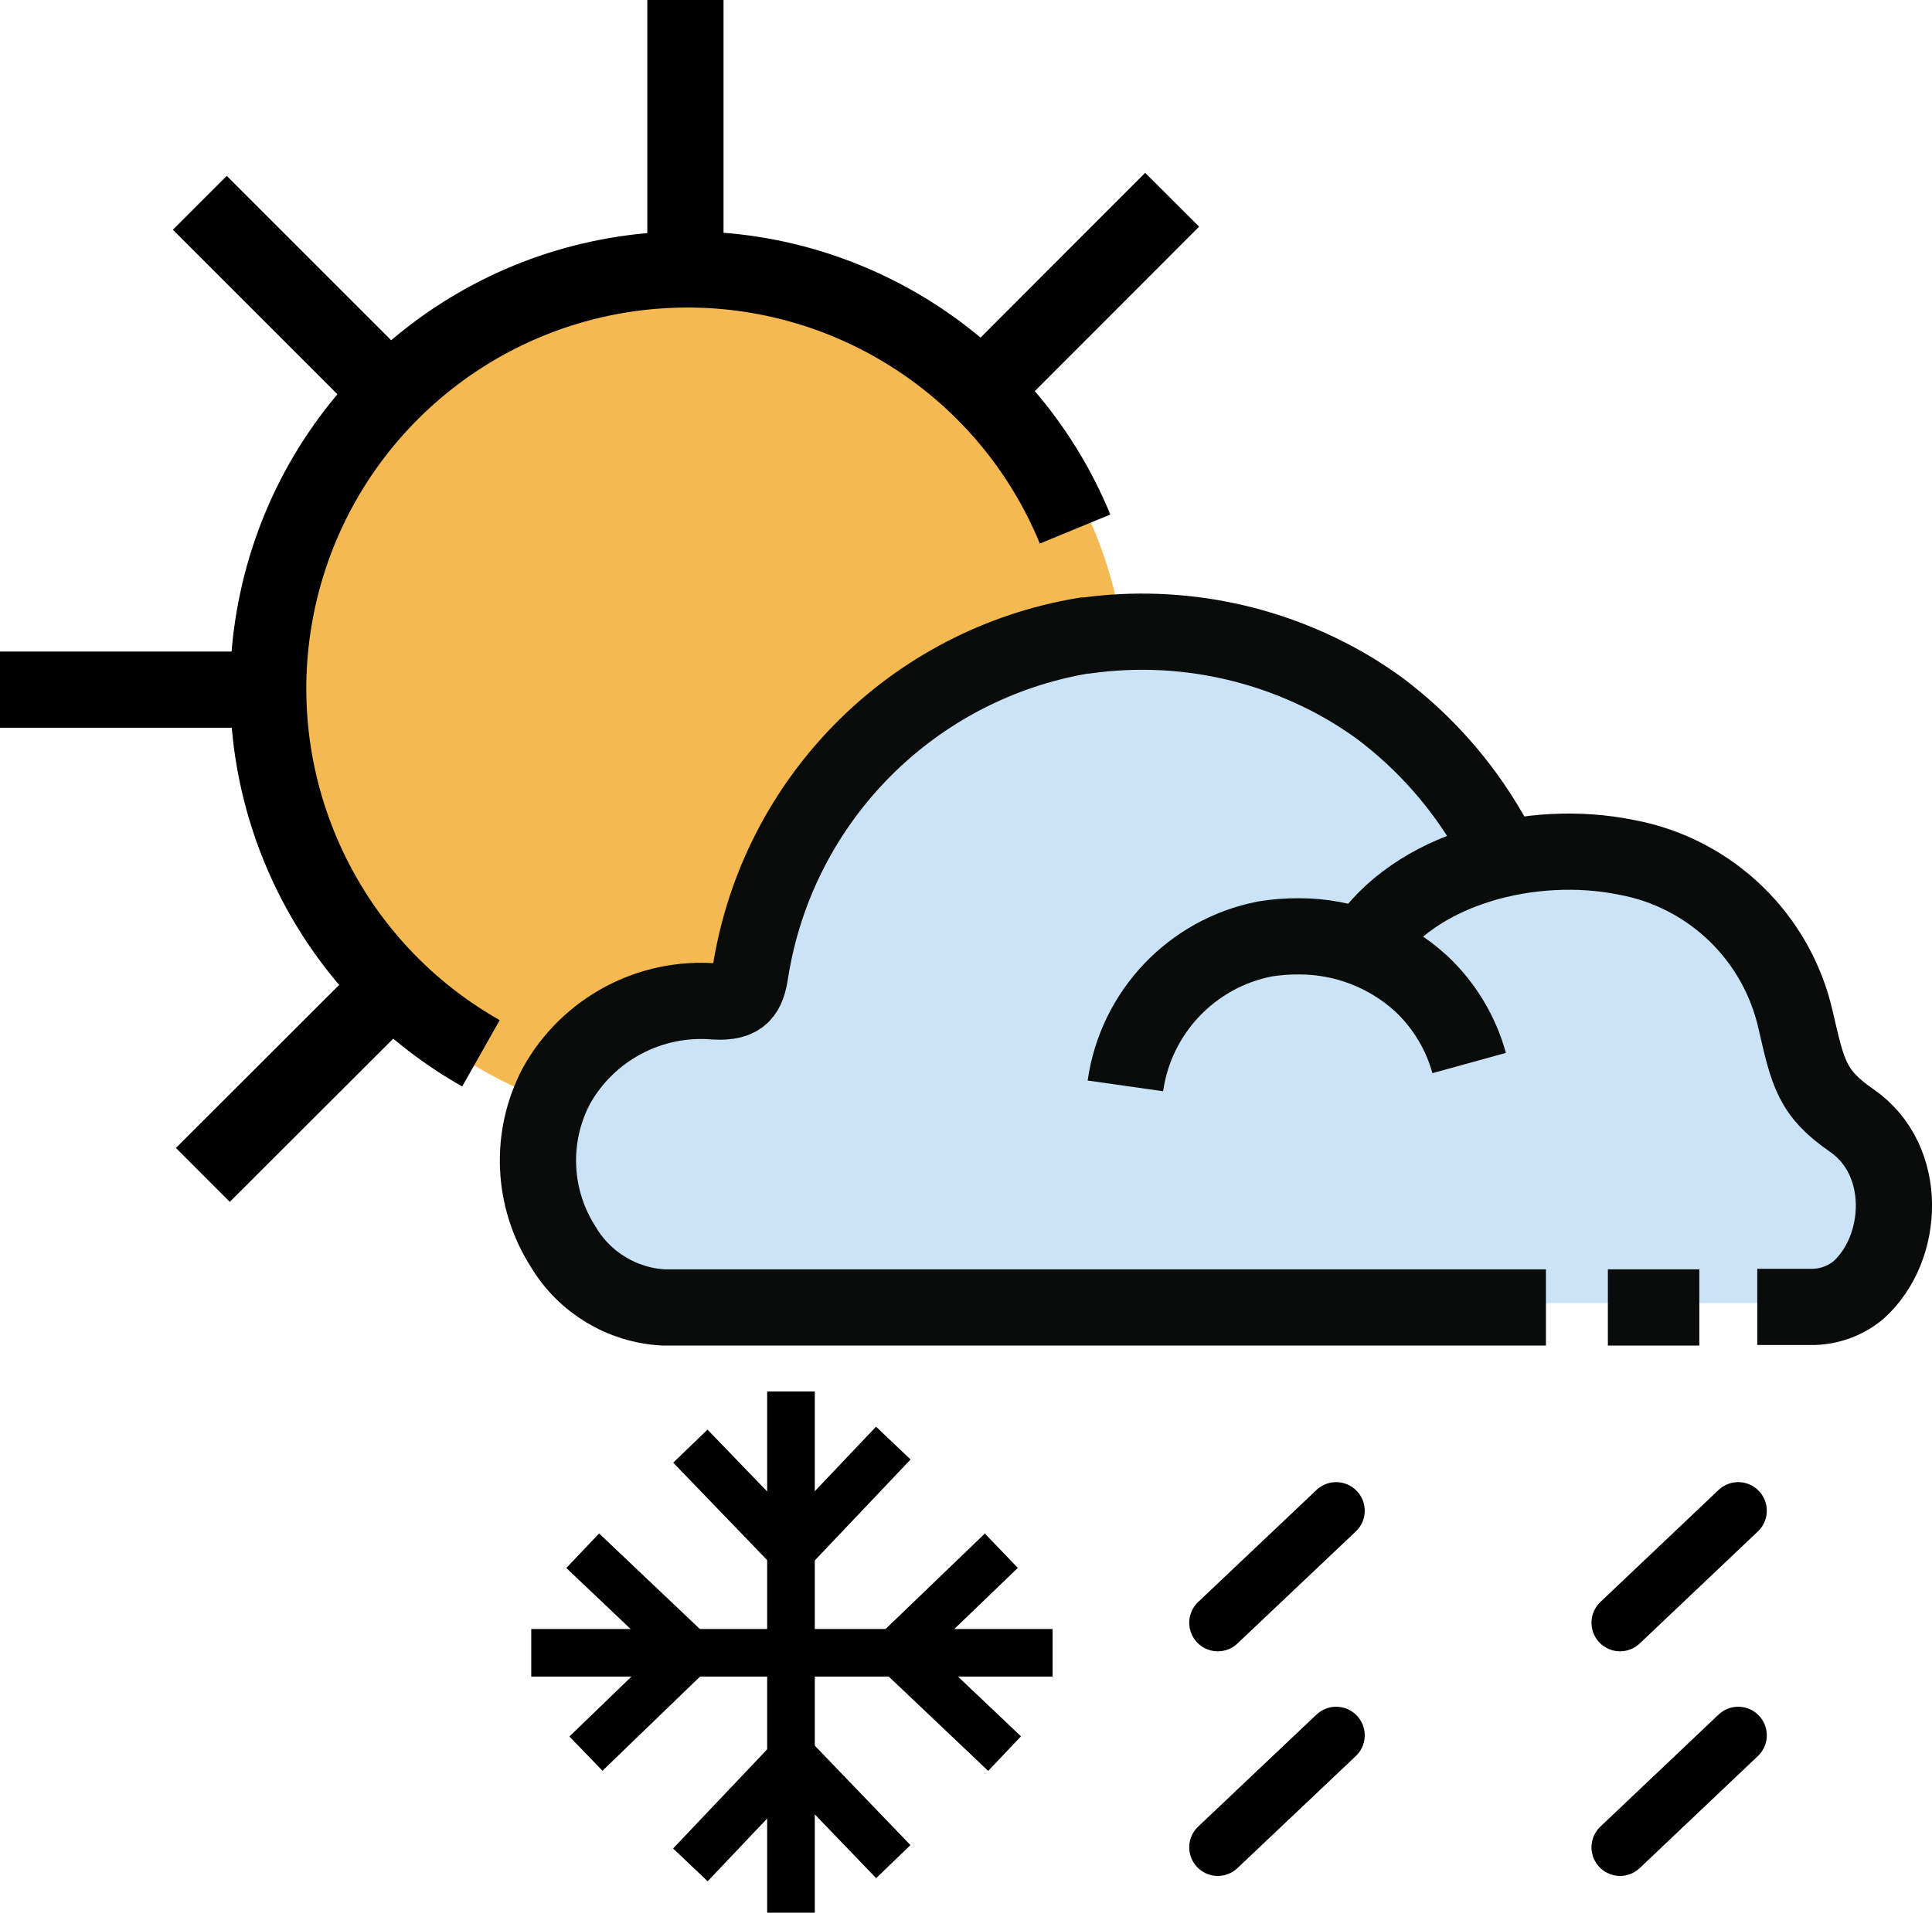
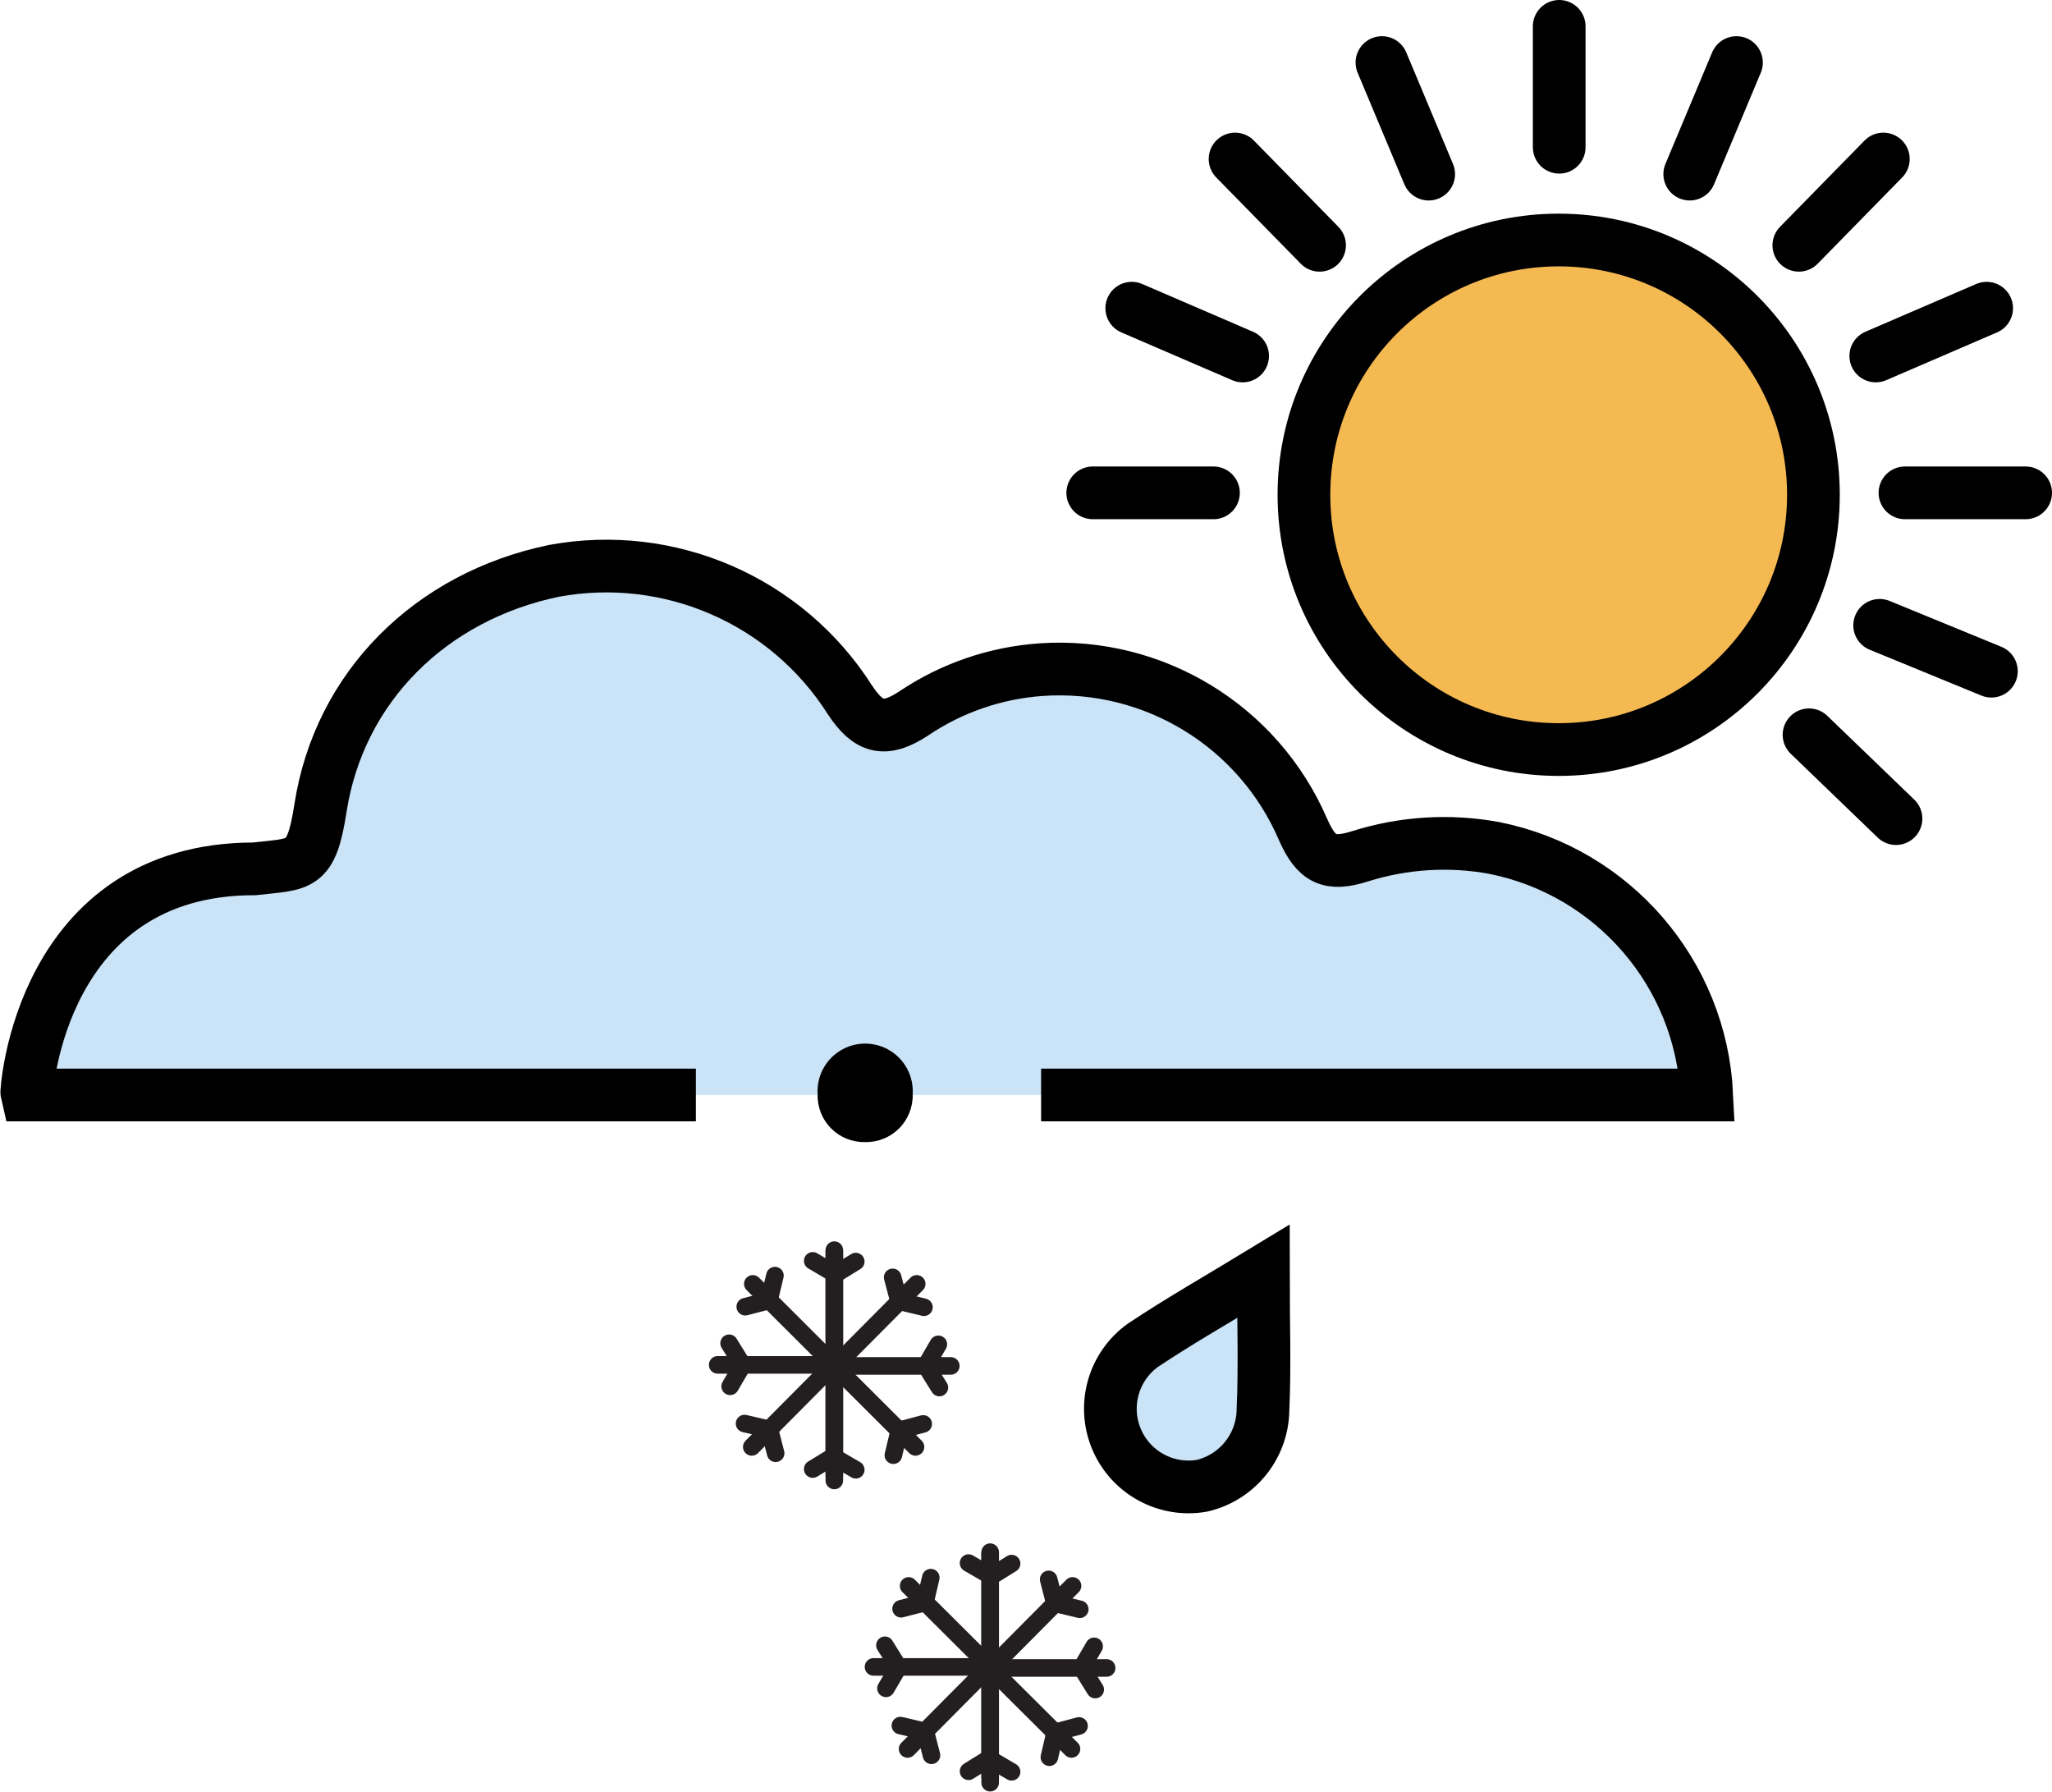
- <svg xmlns="http://www.w3.org/2000/svg" viewBox="0 0 101.39 100.4">
+ <svg xmlns="http://www.w3.org/2000/svg" viewBox="0 0 116.8 101.96">
  <defs>
-     <style>.cls-1{fill:#f5b952;}.cls-2{fill:#cae3f6;}.cls-3,.cls-4,.cls-5,.cls-6,.cls-7{fill:none;stroke-miterlimit:10;}.cls-3,.cls-4,.cls-5,.cls-6{stroke:#000;}.cls-3{stroke-width:2.5px;}.cls-4{stroke-linecap:round;stroke-width:3px;}.cls-5,.cls-6,.cls-7{stroke-width:4px;}.cls-6{stroke-linecap:square;}.cls-7{stroke:#0a0b0b;}</style>
+     <style>.cls-1{fill:#cae3f6;}.cls-2{fill:#f5b952;}.cls-3,.cls-4,.cls-5,.cls-6{fill:none;stroke-miterlimit:10;}.cls-3,.cls-4{stroke:#231f20;}.cls-3,.cls-6{stroke-linecap:round;}.cls-5,.cls-6{stroke:#000;stroke-width:3px;}</style>
  </defs>
  <g id="Layer_2" data-name="Layer 2">
    <g id="Layer_1-2" data-name="Layer 1">
-       <path class="cls-1" d="M36.52,13.88A22.63,22.63,0,1,0,59.15,36.5,22.65,22.65,0,0,0,36.52,13.88Z" />
-       <path class="cls-2" d="M81.18,68.4H35a6.55,6.55,0,0,1-5.25-3.17,8.41,8.41,0,0,1-.36-8.47,8.68,8.68,0,0,1,8.31-4.41c1.4.07,1.69-.44,1.86-1.6A21.19,21.19,0,0,1,57,33.23l.1,0a21.34,21.34,0,0,1,14.15,3c.41.25.83.54,1.24.84a21.86,21.86,0,0,1,5.73,6.49l.66,1.13" />
-       <path class="cls-2" d="M59.17,56.75a9.15,9.15,0,0,1,7.3-7.69,11.41,11.41,0,0,1,1.79-.14,9.49,9.49,0,0,1,6.38,2.47,8.9,8.9,0,0,1,2.52,4.21" />
-       <path class="cls-2" d="M71.65,49.49c2.67-4.11,8.82-5.63,13.73-4.62a11.16,11.16,0,0,1,8.89,8.59c.62,2.71.82,3.74,2.92,5.19,3,2.06,2.77,6.68.35,8.86a3.8,3.8,0,0,1-2.31.89h-16" />
-       <line class="cls-2" x1="84.42" y1="68.4" x2="89.2" y2="68.4" />
-       <polyline class="cls-3" points="36.23 97.89 41.6 92.23 46.88 97.72" />
-       <polyline class="cls-3" points="46.88 75.75 41.52 81.4 36.23 75.91" />
-       <line class="cls-3" x1="41.51" y1="73.04" x2="41.51" y2="100.4" />
-       <polyline class="cls-3" points="52.72 92.05 47.06 86.68 52.55 81.4" />
-       <polyline class="cls-3" points="30.58 81.4 36.23 86.76 30.75 92.05" />
-       <line class="cls-3" x1="27.88" y1="86.76" x2="55.24" y2="86.76" />
-       <line class="cls-4" x1="91.22" y1="91.09" x2="85.02" y2="96.97" />
-       <line class="cls-4" x1="70.12" y1="91.09" x2="63.91" y2="96.97" />
-       <line class="cls-4" x1="91.22" y1="79.3" x2="85.02" y2="85.18" />
-       <line class="cls-4" x1="70.12" y1="79.3" x2="63.91" y2="85.18" />
-       <path class="cls-5" d="M56.42,27.77A22,22,0,1,0,25.24,55.29" />
-       <line class="cls-6" x1="35.97" y1="14.01" x2="35.97" y2="2" />
-       <line class="cls-6" x1="14.01" y1="36.2" x2="2" y2="36.2" />
-       <line class="cls-6" x1="20.4" y1="20.56" x2="11.9" y2="12.06" />
-       <line class="cls-6" x1="51.61" y1="20.4" x2="60.1" y2="11.9" />
-       <line class="cls-6" x1="20.56" y1="51.77" x2="12.06" y2="60.26" />
-       <path class="cls-7" d="M81.13,68.63H34.82a6.53,6.53,0,0,1-5.26-3.18A8.4,8.4,0,0,1,29.2,57a8.69,8.69,0,0,1,8.33-4.43c1.4.07,1.69-.44,1.86-1.6A21.26,21.26,0,0,1,56.9,33.36l.11,0a21.37,21.37,0,0,1,14.18,3c.41.26.83.54,1.24.84a21.74,21.74,0,0,1,5.75,6.51l.67,1.13" />
-       <path class="cls-7" d="M59.06,57a9.17,9.17,0,0,1,7.31-7.71,10.54,10.54,0,0,1,1.81-.14,9.47,9.47,0,0,1,6.39,2.47A9,9,0,0,1,77.1,55.8" />
-       <path class="cls-7" d="M71.57,49.67C74.25,45.54,80.41,44,85.34,45a11.19,11.19,0,0,1,8.91,8.62c.63,2.71.83,3.75,2.93,5.2,3,2.07,2.78,6.7.36,8.89a3.83,3.83,0,0,1-2.32.89h-3" />
-       <line class="cls-7" x1="84.38" y1="68.63" x2="89.18" y2="68.63" />
+       <path class="cls-1" d="M71.91,72.36c-2.48,1.51-4.72,2.78-6.85,4.2a4.45,4.45,0,0,0,3.36,8,4.5,4.5,0,0,0,3.47-4.36C72,77.73,71.91,75.25,71.91,72.36Z" />
+       <path class="cls-1" d="M59.26,62.32H97.15a15.07,15.07,0,0,0-12.1-14.06,15.87,15.87,0,0,0-7.62.47c-1.76.56-2.5.2-3.26-1.52a15.1,15.1,0,0,0-14.88-9.1A14.82,14.82,0,0,0,52,40.61c-1.62,1.06-2.55.86-3.63-.79a16.43,16.43,0,0,0-16.84-7.33c-7,1.45-12.22,6.59-13.29,13.51-.53,3.41-1.13,3.15-3.77,3.45-12.16,0-13,12.68-12.95,12.87H39.61" />
+       <path class="cls-2" d="M88.72,42.48h0a14.49,14.49,0,0,0,0-29h0a14.49,14.49,0,0,0,0,29h0Z" />
+       <line class="cls-3" x1="47.46" y1="72.57" x2="48.71" y2="71.8" />
+       <line class="cls-3" x1="48.71" y1="83.65" x2="47.49" y2="82.94" />
+       <line class="cls-3" x1="47.49" y1="77.74" x2="52.11" y2="82.35" />
+       <polyline class="cls-3" points="52.55 81.04 51.19 81.4 50.85 82.82" />
+       <line class="cls-3" x1="52.18" y1="73.07" x2="47.47" y2="77.81" />
+       <polyline class="cls-3" points="50.81 72.7 51.17 74.06 52.59 74.4" />
+       <line class="cls-3" x1="54.12" y1="77.74" x2="47.49" y2="77.74" />
+       <polyline class="cls-3" points="53.41 76.51 52.7 77.73 53.47 78.97" />
+       <line class="cls-4" x1="47.49" y1="84.02" x2="47.49" y2="71.15" />
+       <line class="cls-3" x1="47.49" y1="84.26" x2="47.49" y2="71.15" />
+       <line class="cls-3" x1="47.5" y1="82.85" x2="46.26" y2="83.61" />
+       <line class="cls-3" x1="46.26" y1="71.76" x2="47.47" y2="72.47" />
+       <line class="cls-3" x1="47.47" y1="77.68" x2="42.85" y2="73.07" />
+       <polyline class="cls-3" points="42.42 74.37 43.77 74.02 44.11 72.6" />
+       <line class="cls-3" x1="42.79" y1="82.35" x2="47.5" y2="77.61" />
+       <polyline class="cls-3" points="44.15 82.71 43.8 81.35 42.38 81.02" />
+       <line class="cls-3" x1="40.85" y1="77.68" x2="47.47" y2="77.68" />
+       <polyline class="cls-3" points="41.56 78.9 42.27 77.69 41.5 76.45" />
+       <line class="cls-3" x1="56.34" y1="89.76" x2="57.58" y2="88.99" />
+       <line class="cls-3" x1="57.58" y1="100.84" x2="56.37" y2="100.13" />
+       <line class="cls-3" x1="56.36" y1="94.93" x2="60.99" y2="99.54" />
+       <polyline class="cls-3" points="61.42 98.23 60.06 98.59 59.73 100.01" />
+       <line class="cls-3" x1="61.05" y1="90.26" x2="56.34" y2="95" />
+       <polyline class="cls-3" points="59.69 89.89 60.04 91.25 61.46 91.59" />
+       <line class="cls-3" x1="62.99" y1="94.93" x2="56.36" y2="94.93" />
+       <polyline class="cls-3" points="62.28 93.7 61.57 94.92 62.34 96.16" />
+       <line class="cls-4" x1="56.36" y1="101.21" x2="56.36" y2="88.34" />
+       <line class="cls-3" x1="56.36" y1="101.46" x2="56.36" y2="88.34" />
+       <line class="cls-3" x1="56.37" y1="100.04" x2="55.13" y2="100.81" />
+       <line class="cls-3" x1="55.13" y1="88.96" x2="56.34" y2="89.66" />
+       <line class="cls-3" x1="56.35" y1="94.87" x2="51.72" y2="90.26" />
+       <polyline class="cls-3" points="51.29 91.56 52.65 91.21 52.98 89.79" />
+       <line class="cls-3" x1="51.66" y1="99.54" x2="56.37" y2="94.8" />
+       <polyline class="cls-3" points="53.02 99.9 52.67 98.54 51.25 98.21" />
+       <line class="cls-3" x1="49.72" y1="94.87" x2="56.35" y2="94.87" />
+       <polyline class="cls-3" points="50.43 96.09 51.14 94.88 50.37 93.64" />
+       <path class="cls-5" d="M71.91,72.36c-2.48,1.51-4.72,2.78-6.85,4.2a4.45,4.45,0,0,0,3.36,8,4.5,4.5,0,0,0,3.47-4.36C72,77.73,71.91,75.25,71.91,72.36Z" />
+       <path class="cls-5" d="M59.26,62.32H97.15a15.07,15.07,0,0,0-12.1-14.06,15.87,15.87,0,0,0-7.62.47c-1.76.56-2.5.2-3.26-1.52a15.1,15.1,0,0,0-14.88-9.1A14.82,14.82,0,0,0,52,40.61c-1.62,1.06-2.55.86-3.63-.79a16.43,16.43,0,0,0-16.84-7.33c-7,1.45-12.22,6.59-13.29,13.51-.53,3.41-1.13,3.15-3.77,3.45-12.16,0-13,12.68-12.95,12.87H39.61" />
+       <path d="M49.24,65a2.64,2.64,0,0,1-2.7-2.73,2.71,2.71,0,1,1,5.41,0A2.65,2.65,0,0,1,49.24,65Z" />
+       <line class="cls-6" x1="69.07" y1="28.05" x2="62.2" y2="28.05" />
+       <line class="cls-6" x1="75.11" y1="13.96" x2="70.3" y2="9.05" />
+       <line class="cls-6" x1="81.32" y1="9.91" x2="78.66" y2="3.56" />
+       <line class="cls-6" x1="70.73" y1="20.26" x2="64.42" y2="17.54" />
+       <path class="cls-5" d="M88.72,42.66h0a14.49,14.49,0,0,0,0-29h0a14.49,14.49,0,1,0,0,29h0Z" />
+       <line class="cls-6" x1="108.43" y1="28.05" x2="115.3" y2="28.05" />
+       <line class="cls-6" x1="88.75" y1="8.38" x2="88.75" y2="1.5" />
+       <line class="cls-6" x1="102.97" y1="41.82" x2="107.92" y2="46.59" />
+       <line class="cls-6" x1="102.39" y1="13.96" x2="107.2" y2="9.05" />
+       <line class="cls-6" x1="106.99" y1="35.59" x2="113.35" y2="38.2" />
+       <line class="cls-6" x1="96.18" y1="9.91" x2="98.84" y2="3.56" />
+       <line class="cls-6" x1="106.77" y1="20.26" x2="113.08" y2="17.54" />
    </g>
  </g>
</svg>
